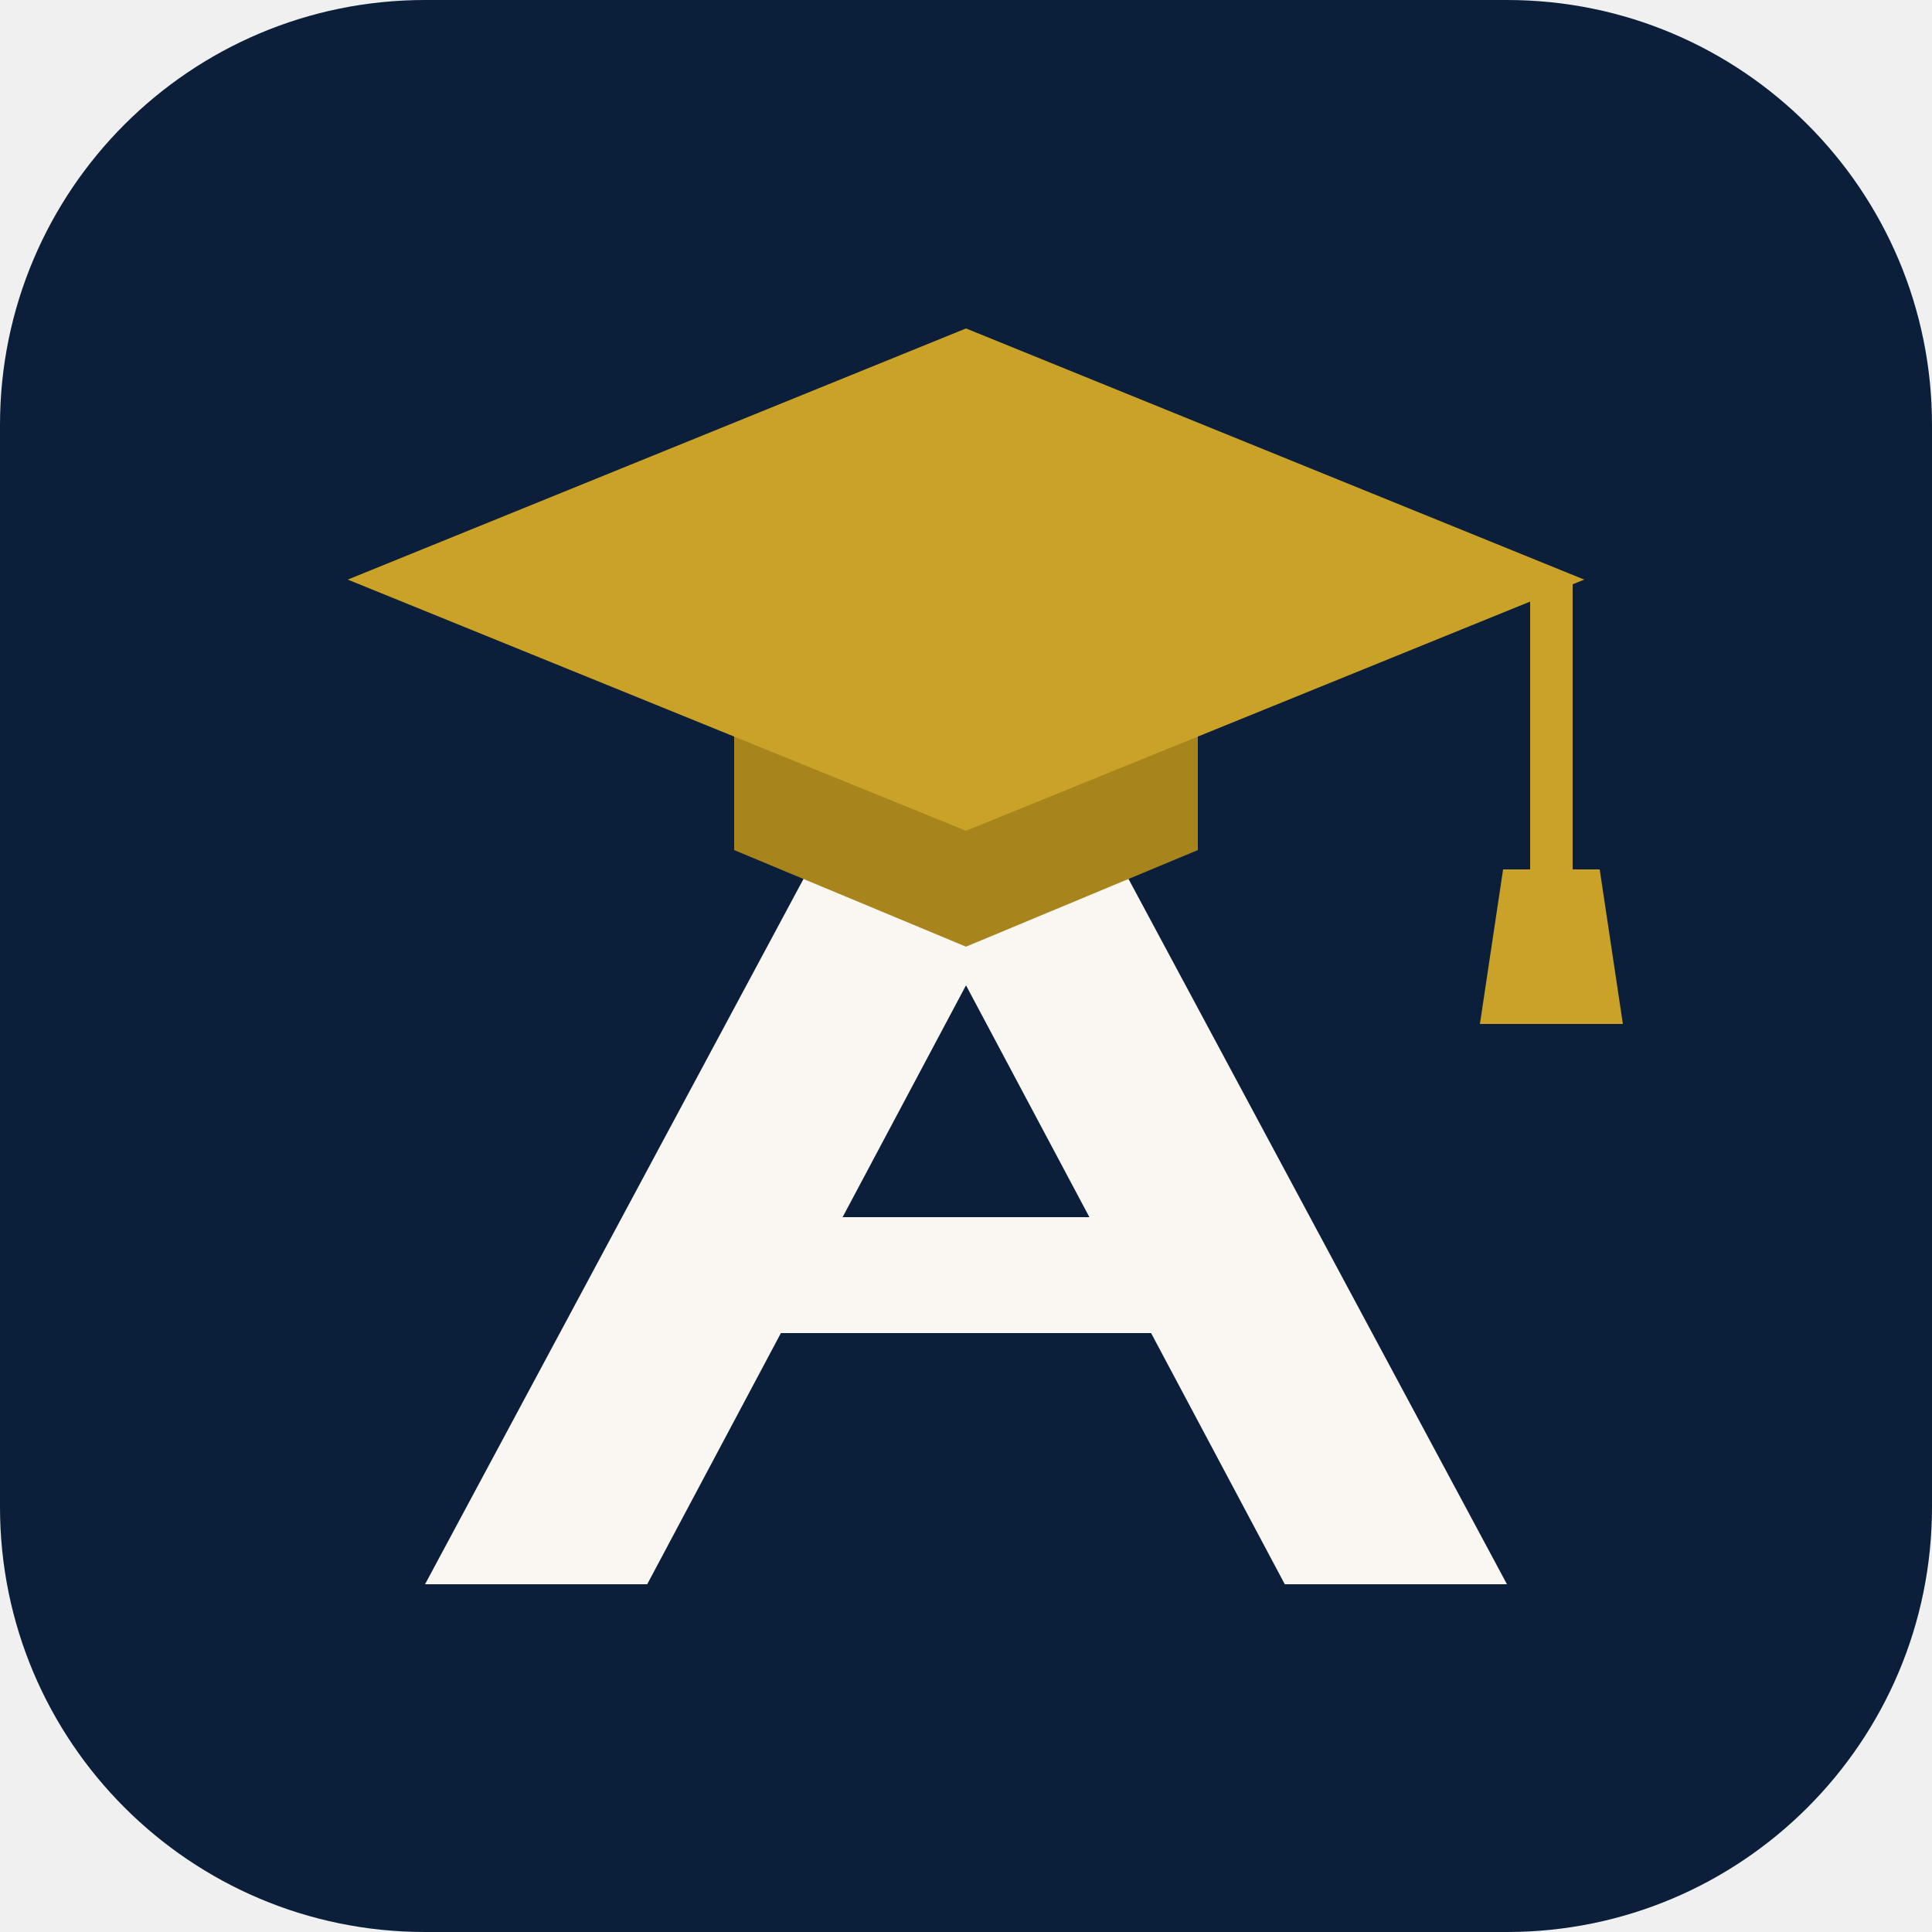
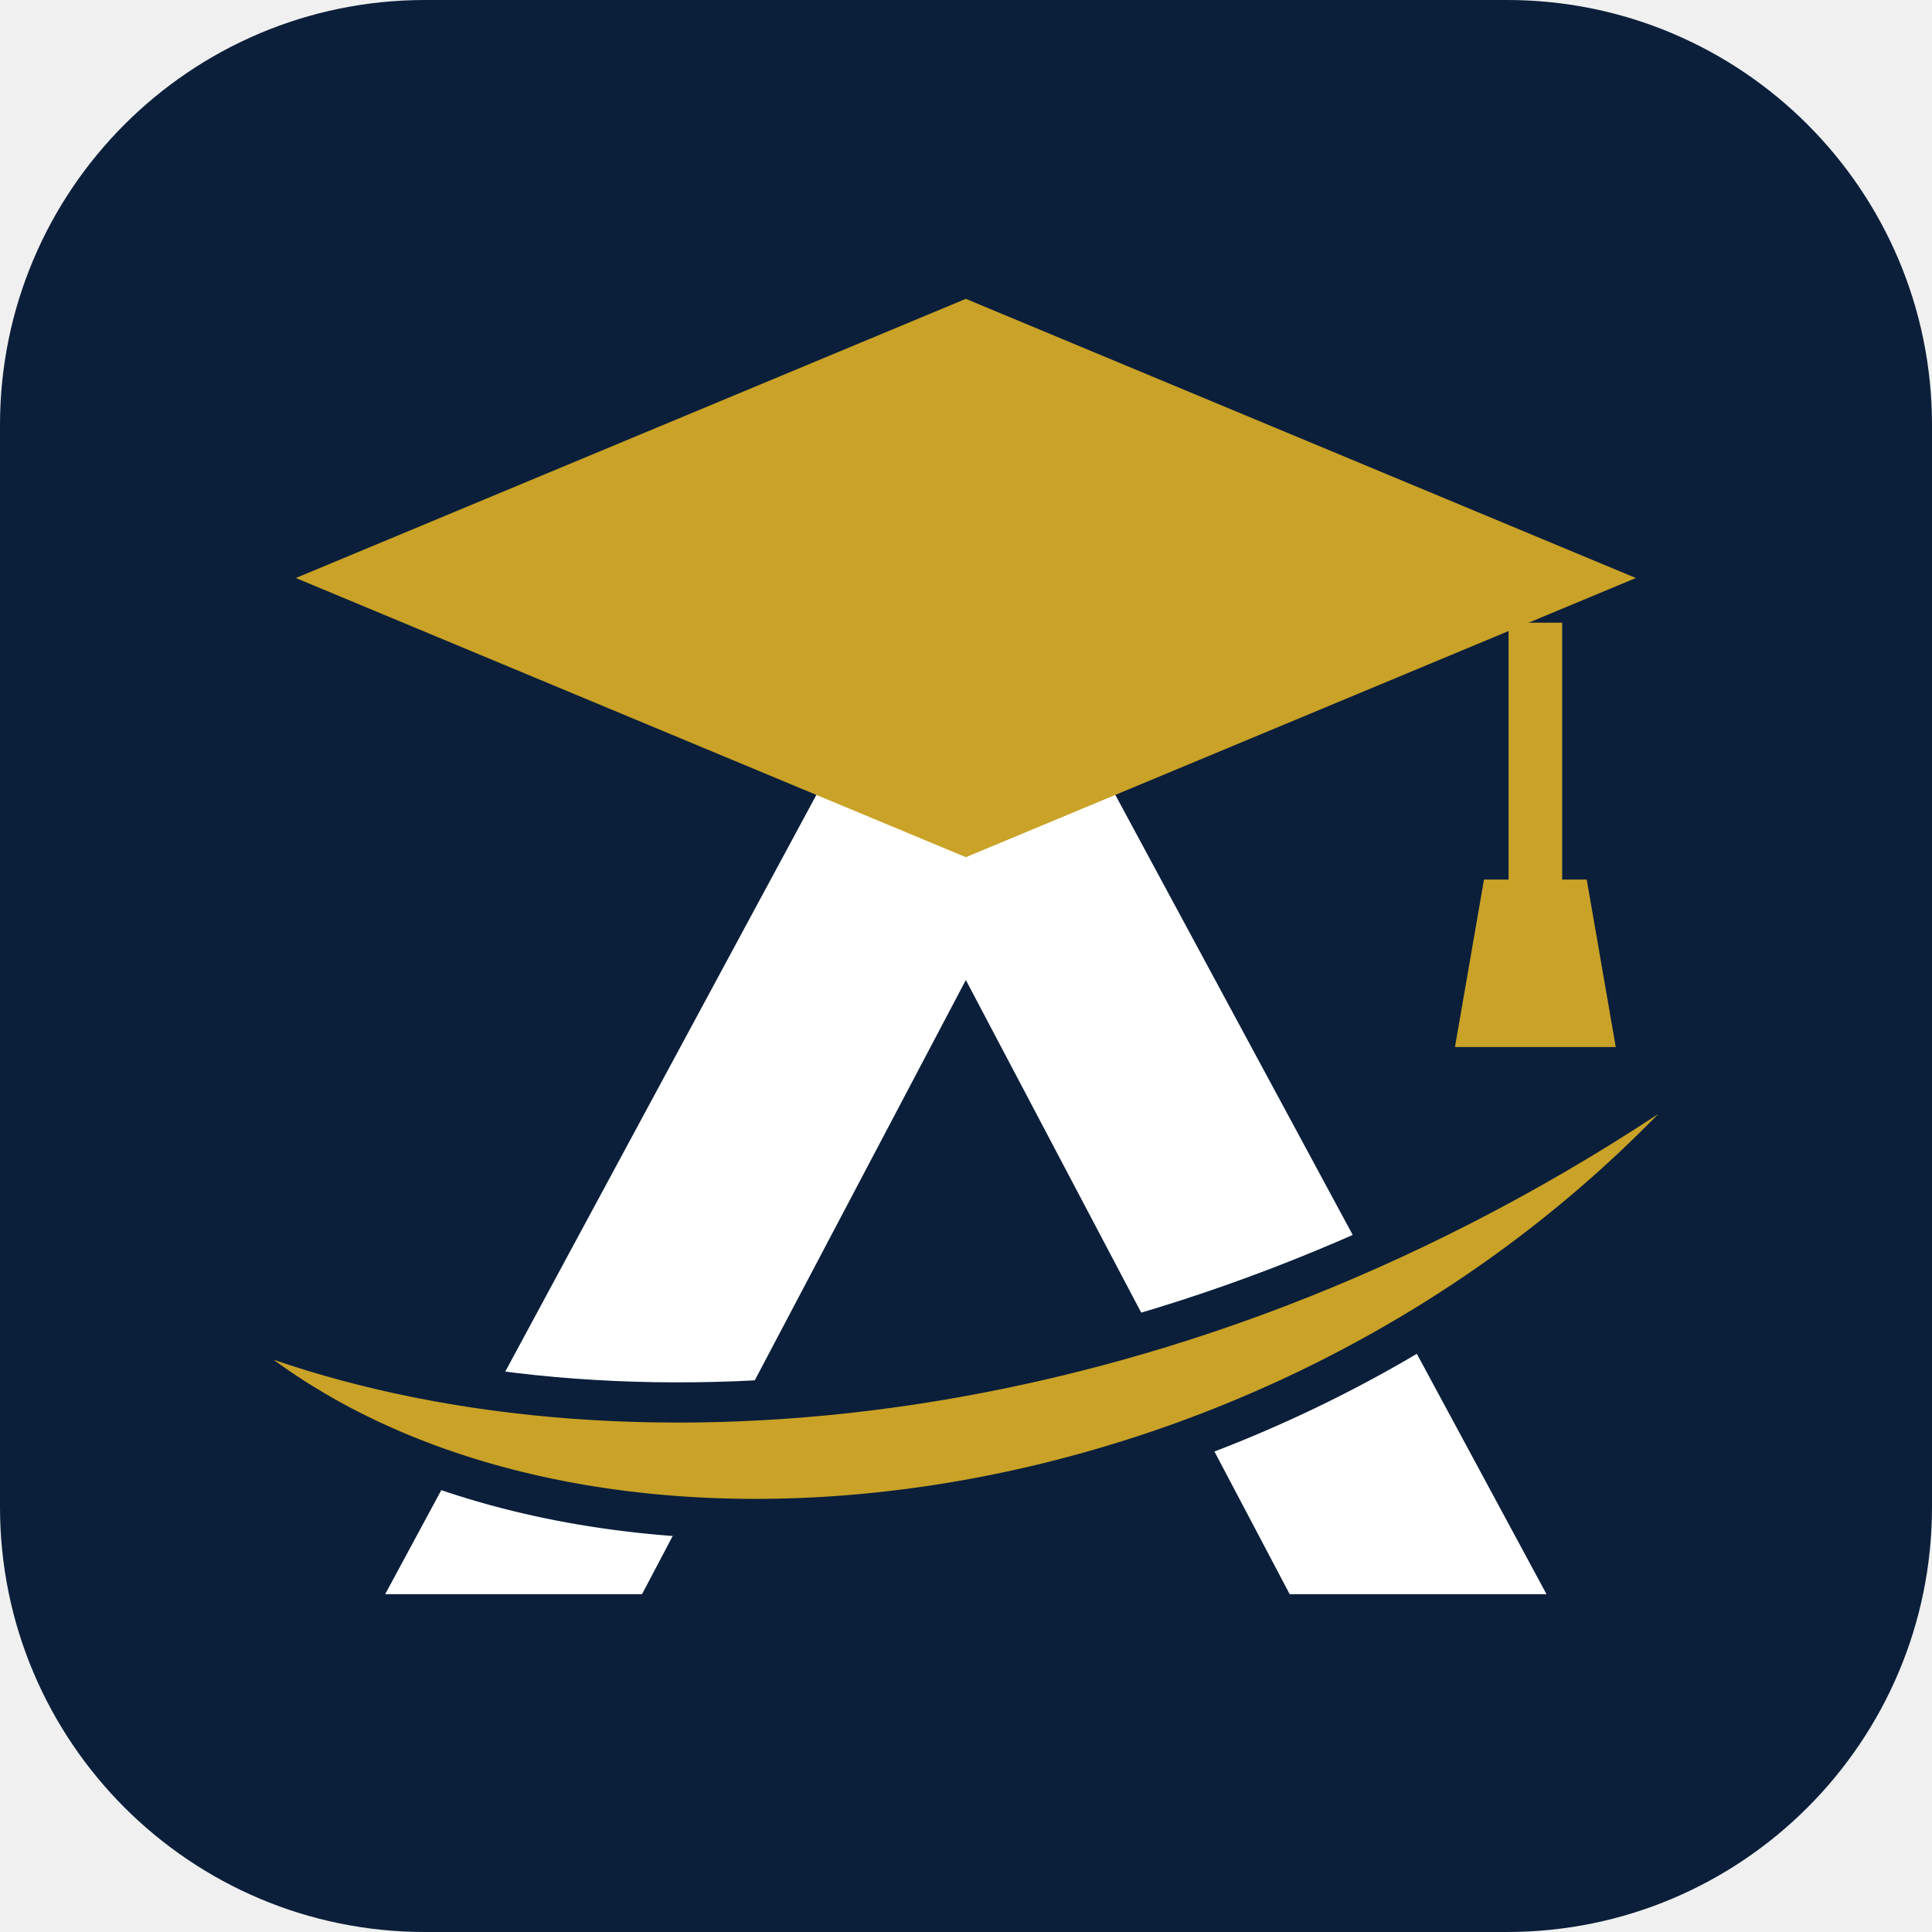
<svg xmlns="http://www.w3.org/2000/svg" viewBox="0 0 100 100">
  <rect width="100" height="100" rx="22" fill="#0B1F3A" />
-   <polygon points="44,41 56,41 78,82 66.5,82 50,51 33.5,82 22,82" fill="#FAF7F2" />
-   <polygon points="38.5,63 61.5,63 64.6,69 35.4,69" fill="#FAF7F2" />
-   <polygon points="38,37 50,42 62,37 62,44 50,49 38,44" fill="#A8851C" />
-   <polygon points="50,17 82,30 50,43 18,30" fill="#C9A227" />
-   <rect x="79.2" y="30" width="2.2" height="16" fill="#C9A227" />
-   <polygon points="77.8,45 82.8,45 84,53 76.6,53" fill="#C9A227" />
+   <g transform="translate(13 12) scale(1.156)">
+     <mask id="cut">
+       <rect width="64" height="64" fill="#fff" />
+       <path d="M1 50.5C17 56 41 54 63 39.5 45 58 16 61.5 1 50.5z" fill="#000" stroke="#000" stroke-width="3.6" />
+     </mask>
+     <path d="M26.5 23h11L58 61H46.5L32 33.5 17.5 61H6z" fill="#FFFFFF" mask="url(#cut)" />
+     <path d="M1 50.5C17 56 41 54 63 39.5 45 58 16 61.5 1 50.5z" fill="#C9A227" />
+     <path d="M32 3 62 15.5 32 28 2 15.5z" fill="#C9A227" />
+     <path d="M57.5 17.5v12" fill="none" stroke="#C9A227" stroke-width="2.4" />
+     <path d="M55.2 29h4.6l1.3 7.5h-7.2z" fill="#C9A227" />
+   </g>
</svg>
